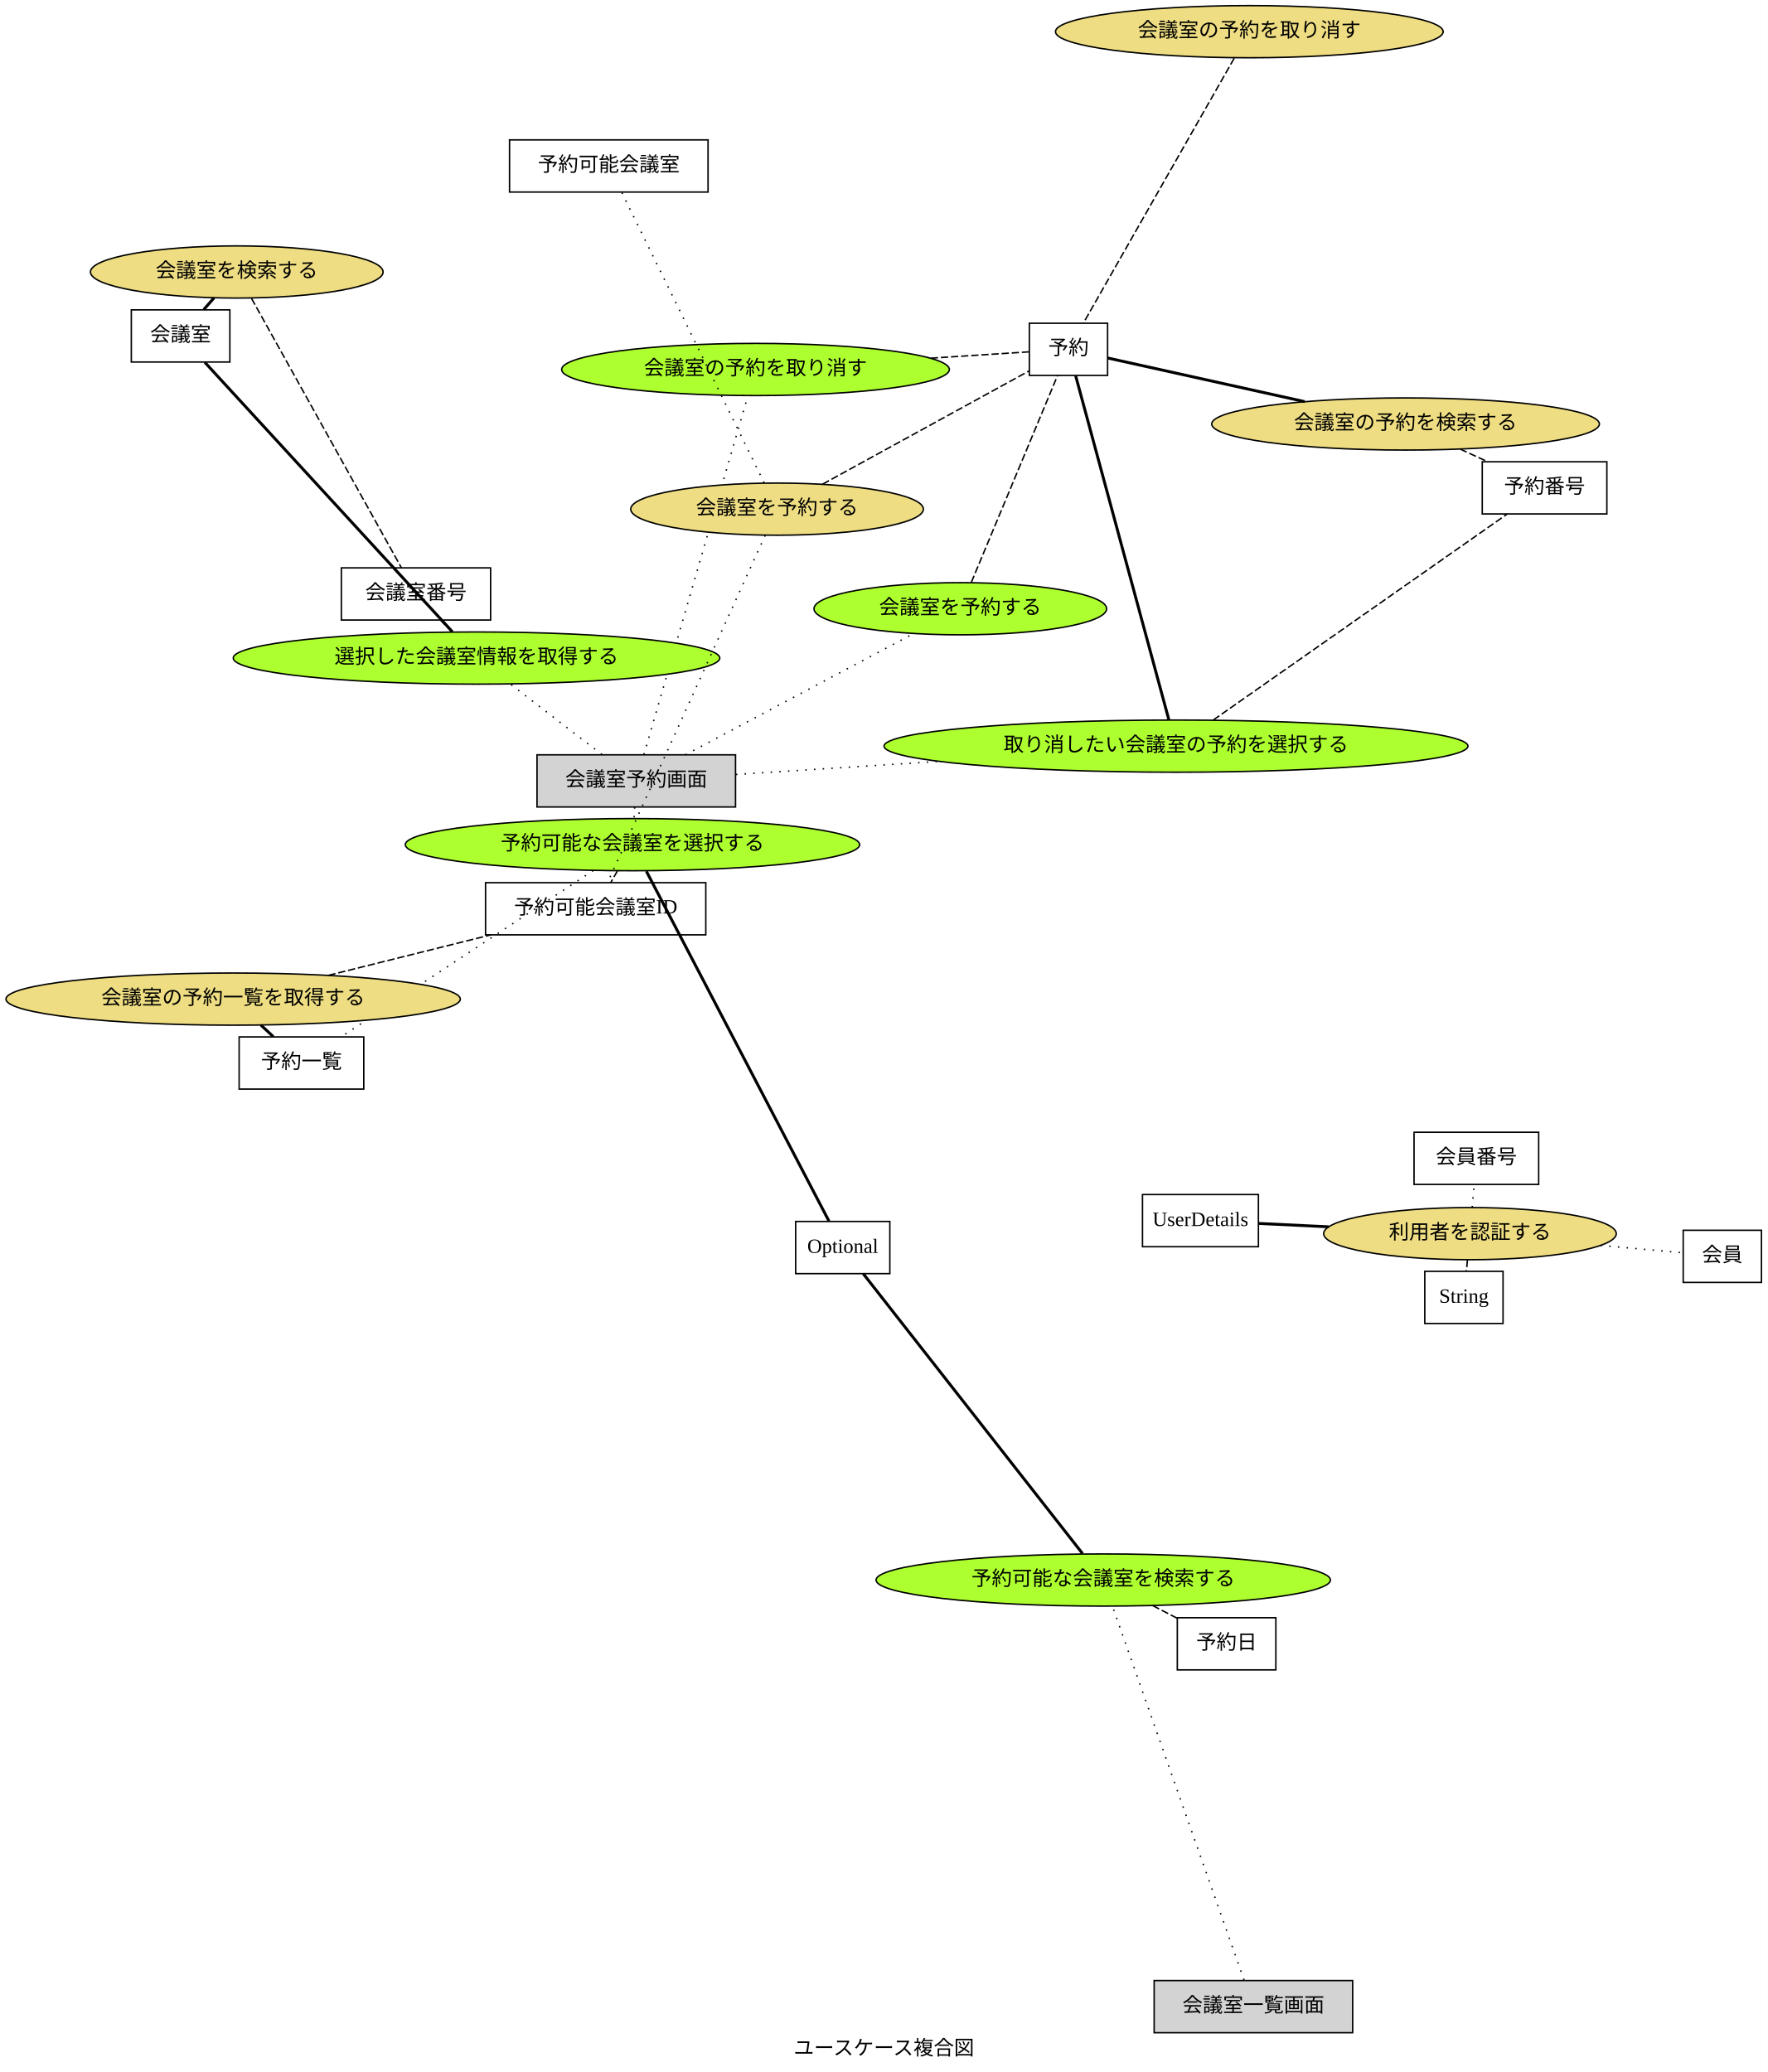
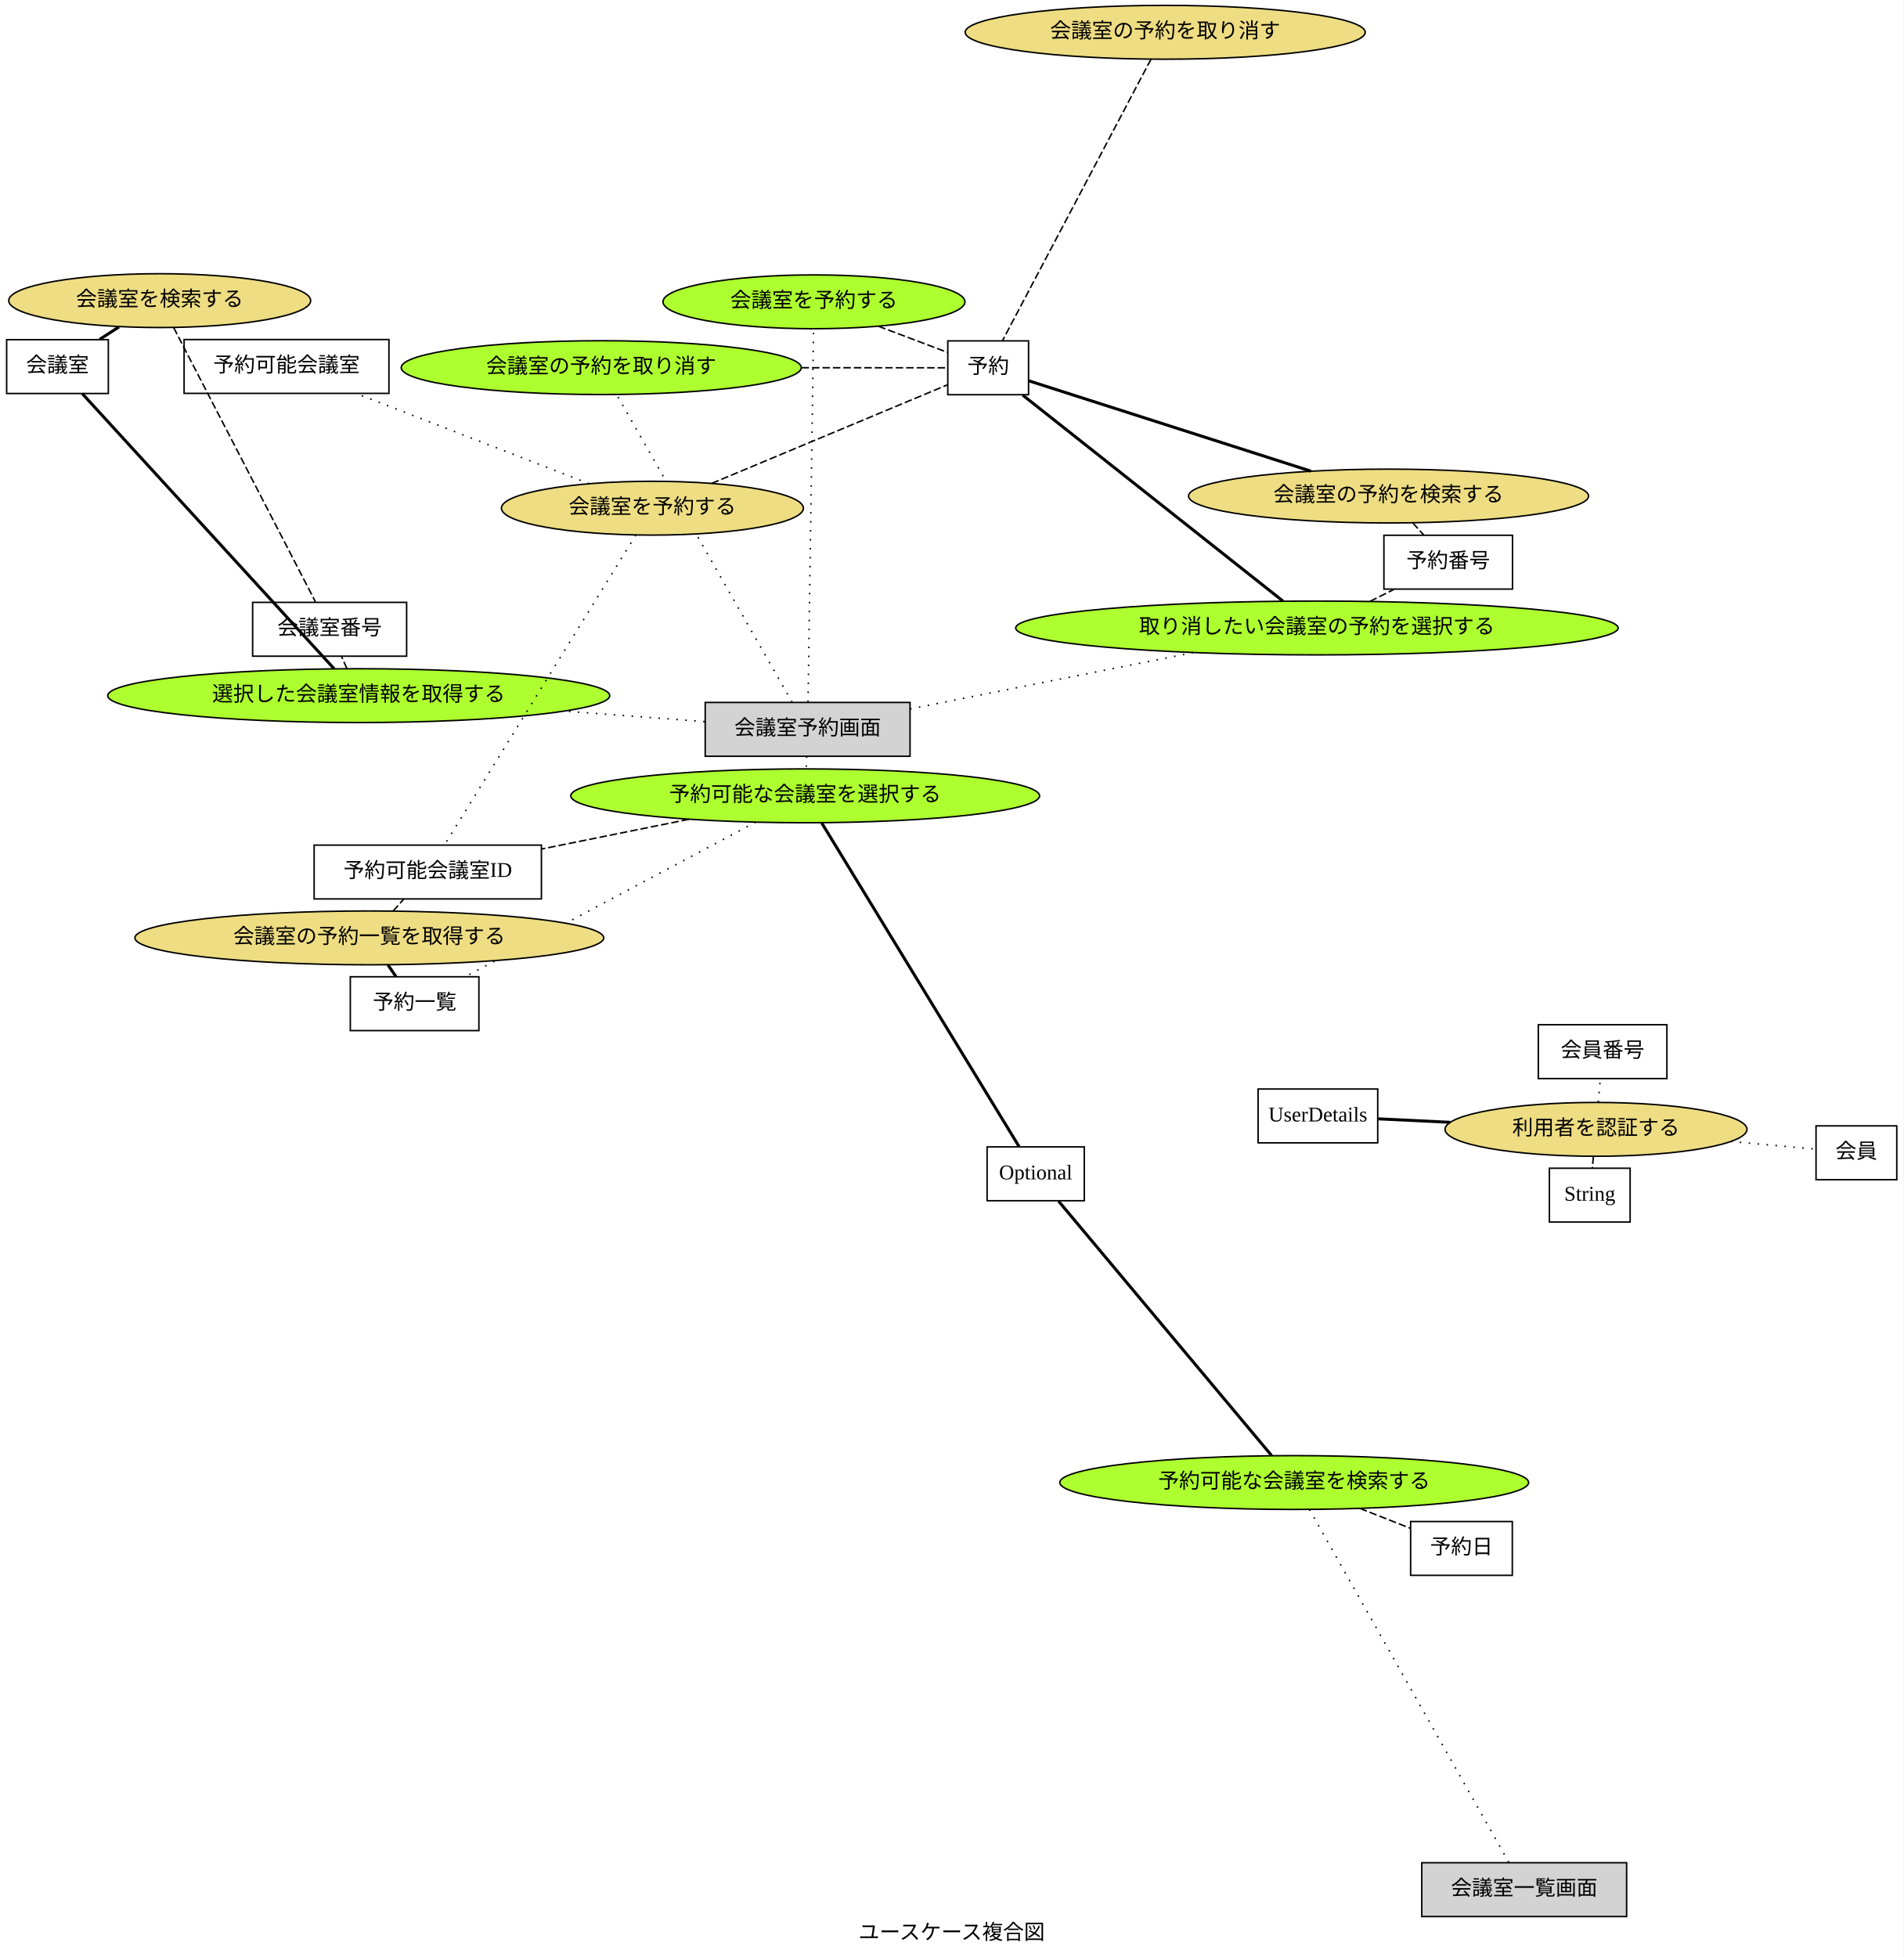
- <svg xmlns="http://www.w3.org/2000/svg" xmlns:xlink="http://www.w3.org/1999/xlink" width="1220pt" height="1430pt" viewBox="0.00 0.00 1220.00 1430.00">
-   <g id="graph0" class="graph" transform="scale(1 1) rotate(0) translate(4 1403)">
-     <polygon fill="white" stroke="transparent" points="-4,27 -4,-1403 1216,-1403 1216,27 -4,27" />
-     <text text-anchor="middle" x="606" y="15.2" font-family="Times New Roman,serif" font-size="14.00">ユースケース複合図
+ <svg xmlns="http://www.w3.org/2000/svg" xmlns:xlink="http://www.w3.org/1999/xlink" width="1273pt" height="1309pt" viewBox="0.00 0.00 1273.00 1309.00">
+   <g id="graph0" class="graph" transform="scale(1 1) rotate(0) translate(4 1282)">
+     <polygon fill="white" stroke="transparent" points="-4,27 -4,-1282 1269,-1282 1269,27 -4,27" />
+     <text text-anchor="middle" x="632.5" y="15.2" font-family="Times New Roman,serif" font-size="14.00">ユースケース複合図
        </text>
    <g id="node1" class="node">
      <g id="a_node1">
        <a xlink:href="https://github.com/k2works/application_programing_excercise_2022/tree/take13/src/main/java/mrs/application/scenario/MeetingRoomReservationScenario.java" xlink:title="MeetingRoomReservationScenario.cancel(Reservation)">
-           <ellipse fill="greenyellow" stroke="black" cx="517.37" cy="-1148" rx="133.78" ry="18" />
-           <text text-anchor="middle" x="517.37" y="-1144.3" font-family="Times New Roman,serif" font-size="14.00">会議室の予約を取り消す
+           <ellipse fill="greenyellow" stroke="black" cx="398.11" cy="-1036.1" rx="133.78" ry="18" />
+           <text text-anchor="middle" x="398.11" y="-1032.4" font-family="Times New Roman,serif" font-size="14.00">会議室の予約を取り消す
                    </text>
        </a>
      </g>
    </g>
    <g id="node2" class="node">
      <g id="a_node2">
        <a xlink:title="Reservation">
-           <polygon fill="none" stroke="black" points="760.34,-1179.92 706.34,-1179.92 706.34,-1143.92 760.34,-1143.92 760.34,-1179.92" />
-           <text text-anchor="middle" x="733.34" y="-1158.22" font-family="Times New Roman,serif" font-size="14.00">予約
+           <polygon fill="none" stroke="black" points="683.89,-1053.99 629.89,-1053.99 629.89,-1017.99 683.89,-1017.99 683.89,-1053.99" />
+           <text text-anchor="middle" x="656.89" y="-1032.29" font-family="Times New Roman,serif" font-size="14.00">予約
                    </text>
        </a>
      </g>
    </g>
    <g id="edge1" class="edge">
-       <path fill="none" stroke="black" stroke-dasharray="5,2" d="M638.3,-1155.8C663.75,-1157.44 688.22,-1159.01 705.96,-1160.16" />
+       <path fill="none" stroke="black" stroke-dasharray="5,2" d="M532.05,-1036.04C569.05,-1036.03 605.55,-1036.01 629.43,-1036" />
    </g>
    <g id="node7" class="node">
      <g id="a_node7">
        <a xlink:href="https://github.com/k2works/application_programing_excercise_2022/tree/take13/src/main/java/mrs/application/scenario/MeetingRoomReservationScenario.java" xlink:title="MeetingRoomReservationScenario.findOne(ReservationId)">
-           <ellipse fill="greenyellow" stroke="black" cx="807.54" cy="-888.06" rx="201.46" ry="18" />
-           <text text-anchor="middle" x="807.54" y="-884.36" font-family="Times New Roman,serif" font-size="14.00">取り消したい会議室の予約を選択する
+           <ellipse fill="greenyellow" stroke="black" cx="876.76" cy="-861.96" rx="201.46" ry="18" />
+           <text text-anchor="middle" x="876.76" y="-858.26" font-family="Times New Roman,serif" font-size="14.00">取り消したい会議室の予約を選択する
                    </text>
        </a>
      </g>
    </g>
    <g id="edge6" class="edge">
-       <path fill="none" stroke="black" stroke-width="2" d="M738.33,-1143.53C751.84,-1093.64 789.09,-956.17 802.58,-906.37" />
+       <path fill="none" stroke="black" stroke-width="2" d="M680,-1017.7C722.34,-984.18 811.85,-913.34 853.96,-880.01" />
    </g>
    <g id="node15" class="node">
      <g id="a_node15">
        <a xlink:href="https://github.com/k2works/application_programing_excercise_2022/tree/take13/src/main/java/mrs/application/service/reservation/ReservationService.java" xlink:title="ReservationService.findOne(ReservationId)">
-           <ellipse fill="#eedd82" stroke="black" cx="965.95" cy="-1110.38" rx="133.78" ry="18" />
-           <text text-anchor="middle" x="965.95" y="-1106.68" font-family="Times New Roman,serif" font-size="14.00">会議室の予約を検索する
+           <ellipse fill="#eedd82" stroke="black" cx="924.67" cy="-950.21" rx="133.78" ry="18" />
+           <text text-anchor="middle" x="924.67" y="-946.51" font-family="Times New Roman,serif" font-size="14.00">会議室の予約を検索する
                    </text>
        </a>
      </g>
    </g>
    <g id="edge16" class="edge">
-       <path fill="none" stroke="black" stroke-width="2" d="M760.48,-1155.91C793.56,-1148.58 850.68,-1135.92 896.32,-1125.81" />
+       <path fill="none" stroke="black" stroke-width="2" d="M684.04,-1027.29C728.18,-1013.15 816.25,-984.94 872.72,-966.85" />
    </g>
    <g id="node3" class="node">
      <g id="a_node3">
        <a xlink:title="ReservationsController">
-           <polygon fill="lightgray" stroke="black" points="503.58,-882.06 366.58,-882.06 366.58,-846.06 503.58,-846.06 503.58,-882.06" />
-           <text text-anchor="middle" x="435.08" y="-860.36" font-family="Times New Roman,serif" font-size="14.00">会議室予約画面
+           <polygon fill="lightgray" stroke="black" points="604.64,-812.15 467.64,-812.15 467.64,-776.15 604.64,-776.15 604.64,-812.15" />
+           <text text-anchor="middle" x="536.14" y="-790.45" font-family="Times New Roman,serif" font-size="14.00">会議室予約画面
                    </text>
        </a>
      </g>
    </g>
    <g id="edge2" class="edge">
-       <path fill="none" stroke="black" stroke-dasharray="1,5" d="M440.35,-882.26C455.21,-933.54 497.33,-1078.86 512.14,-1129.96" />
+       <path fill="none" stroke="black" stroke-dasharray="1,5" d="M525.76,-812.33C500.12,-857.28 433.99,-973.21 408.42,-1018.03" />
    </g>
    <g id="node4" class="node">
      <g id="a_node4">
        <a xlink:href="https://github.com/k2works/application_programing_excercise_2022/tree/take13/src/main/java/mrs/application/scenario/MeetingRoomReservationScenario.java" xlink:title="MeetingRoomReservationScenario.findMeetingRoom(RoomId)">
-           <ellipse fill="greenyellow" stroke="black" cx="324.84" cy="-948.84" rx="167.87" ry="18" />
-           <text text-anchor="middle" x="324.84" y="-945.14" font-family="Times New Roman,serif" font-size="14.00">選択した会議室情報を取得する
+           <ellipse fill="greenyellow" stroke="black" cx="235.92" cy="-816.7" rx="167.87" ry="18" />
+           <text text-anchor="middle" x="235.92" y="-813" font-family="Times New Roman,serif" font-size="14.00">選択した会議室情報を取得する
                    </text>
        </a>
      </g>
    </g>
    <g id="edge5" class="edge">
-       <path fill="none" stroke="black" stroke-dasharray="1,5" d="M411.43,-882.25C392.7,-896.65 366.69,-916.66 348.07,-930.98" />
+       <path fill="none" stroke="black" stroke-dasharray="1,5" d="M467.26,-799.32C439.3,-801.42 405.97,-803.93 373.42,-806.37" />
    </g>
    <g id="edge8" class="edge">
-       <path fill="none" stroke="black" stroke-dasharray="1,5" d="M503.83,-868.49C543.34,-871.04 594.79,-874.35 644.08,-877.53" />
+       <path fill="none" stroke="black" stroke-dasharray="1,5" d="M604.66,-807.79C659.35,-818.67 736.15,-833.96 794.22,-845.52" />
    </g>
    <g id="node9" class="node">
      <g id="a_node9">
        <a xlink:href="https://github.com/k2works/application_programing_excercise_2022/tree/take13/src/main/java/mrs/application/scenario/MeetingRoomReservationScenario.java" xlink:title="MeetingRoomReservationScenario.findReservations(ReservableRoomId)">
-           <ellipse fill="greenyellow" stroke="black" cx="432.47" cy="-820.06" rx="156.77" ry="18" />
-           <text text-anchor="middle" x="432.47" y="-816.36" font-family="Times New Roman,serif" font-size="14.00">予約可能な会議室を選択する
+           <ellipse fill="greenyellow" stroke="black" cx="534.51" cy="-749.69" rx="156.77" ry="18" />
+           <text text-anchor="middle" x="534.51" y="-745.99" font-family="Times New Roman,serif" font-size="14.00">予約可能な会議室を選択する
                    </text>
        </a>
      </g>
    </g>
    <g id="edge12" class="edge">
-       <path fill="none" stroke="black" stroke-dasharray="1,5" d="M434,-845.91C433.85,-843.35 433.7,-840.72 433.54,-838.17" />
+       <path fill="none" stroke="black" stroke-dasharray="1,5" d="M535.48,-776.06C535.38,-773.37 535.28,-770.59 535.18,-767.9" />
    </g>
    <g id="node13" class="node">
      <g id="a_node13">
        <a xlink:href="https://github.com/k2works/application_programing_excercise_2022/tree/take13/src/main/java/mrs/application/scenario/MeetingRoomReservationScenario.java" xlink:title="MeetingRoomReservationScenario.reserve(Reservation)">
-           <ellipse fill="greenyellow" stroke="black" cx="658.7" cy="-982.87" rx="100.98" ry="18" />
-           <text text-anchor="middle" x="658.7" y="-979.17" font-family="Times New Roman,serif" font-size="14.00">会議室を予約する
+           <ellipse fill="greenyellow" stroke="black" cx="540.38" cy="-1080.12" rx="100.98" ry="18" />
+           <text text-anchor="middle" x="540.38" y="-1076.42" font-family="Times New Roman,serif" font-size="14.00">会議室を予約する
                    </text>
        </a>
      </g>
    </g>
    <g id="edge14" class="edge">
-       <path fill="none" stroke="black" stroke-dasharray="1,5" d="M469.04,-882.11C511.68,-904.76 584.31,-943.35 626.24,-965.62" />
+       <path fill="none" stroke="black" stroke-dasharray="1,5" d="M536.41,-812.47C537.18,-864.12 539.35,-1010.48 540.11,-1061.95" />
    </g>
    <g id="node6" class="node">
      <g id="a_node6">
        <a xlink:title="RoomId">
-           <polygon fill="none" stroke="black" points="334.56,-1011.08 231.56,-1011.08 231.56,-975.08 334.56,-975.08 334.56,-1011.08" />
-           <text text-anchor="middle" x="283.06" y="-989.38" font-family="Times New Roman,serif" font-size="14.00">会議室番号
+           <polygon fill="none" stroke="black" points="267.96,-879.09 164.96,-879.09 164.96,-843.09 267.96,-843.09 267.96,-879.09" />
+           <text text-anchor="middle" x="216.46" y="-857.39" font-family="Times New Roman,serif" font-size="14.00">会議室番号
                    </text>
        </a>
      </g>
    </g>
    <g id="edge4" class="edge">
-       <path fill="none" stroke="black" stroke-dasharray="5,2" d="M307.85,-966.84C305.32,-969.52 302.71,-972.28 300.17,-974.96" />
+       <path fill="none" stroke="black" stroke-dasharray="5,2" d="M228.01,-834.75C226.83,-837.44 225.61,-840.21 224.43,-842.9" />
    </g>
    <g id="node5" class="node">
      <g id="a_node5">
        <a xlink:title="MeetingRoom">
-           <polygon fill="none" stroke="black" points="154.62,-1189.15 86.62,-1189.15 86.62,-1153.15 154.62,-1153.15 154.62,-1189.15" />
-           <text text-anchor="middle" x="120.62" y="-1167.45" font-family="Times New Roman,serif" font-size="14.00">会議室
+           <polygon fill="none" stroke="black" points="68.45,-1054.8 0.45,-1054.8 0.45,-1018.8 68.45,-1018.8 68.45,-1054.8" />
+           <text text-anchor="middle" x="34.45" y="-1033.1" font-family="Times New Roman,serif" font-size="14.00">会議室
                    </text>
        </a>
      </g>
    </g>
    <g id="edge3" class="edge">
-       <path fill="none" stroke="black" stroke-width="2" d="M137.33,-1152.96C175.72,-1111.17 269.85,-1008.71 308.19,-966.97" />
+       <path fill="none" stroke="black" stroke-width="2" d="M50.94,-1018.79C88.81,-977.41 181.67,-875.97 219.49,-834.65" />
    </g>
    <g id="node19" class="node">
      <g id="a_node19">
        <a xlink:href="https://github.com/k2works/application_programing_excercise_2022/tree/take13/src/main/java/mrs/application/service/room/RoomService.java" xlink:title="RoomService.findMeetingRoom(RoomId)">
-           <ellipse fill="#eedd82" stroke="black" cx="159.41" cy="-1215.29" rx="100.98" ry="18" />
-           <text text-anchor="middle" x="159.41" y="-1211.59" font-family="Times New Roman,serif" font-size="14.00">会議室を検索する
+           <ellipse fill="#eedd82" stroke="black" cx="102.81" cy="-1080.92" rx="100.98" ry="18" />
+           <text text-anchor="middle" x="102.81" y="-1077.22" font-family="Times New Roman,serif" font-size="14.00">会議室を検索する
                    </text>
        </a>
      </g>
    </g>
    <g id="edge23" class="edge">
-       <path fill="none" stroke="black" stroke-width="2" d="M136.62,-1189.36C138.96,-1192.02 141.36,-1194.76 143.69,-1197.41" />
+       <path fill="none" stroke="black" stroke-width="2" d="M62.65,-1055C66.92,-1057.75 71.31,-1060.59 75.56,-1063.33" />
    </g>
    <g id="node8" class="node">
      <g id="a_node8">
        <a xlink:title="ReservationId">
-           <polygon fill="none" stroke="black" points="1104.88,-1084.3 1018.88,-1084.3 1018.88,-1048.3 1104.88,-1048.3 1104.88,-1084.3" />
-           <text text-anchor="middle" x="1061.88" y="-1062.6" font-family="Times New Roman,serif" font-size="14.00">予約番号
+           <polygon fill="none" stroke="black" points="1007.56,-923.97 921.56,-923.97 921.56,-887.97 1007.56,-887.97 1007.56,-923.97" />
+           <text text-anchor="middle" x="964.56" y="-902.27" font-family="Times New Roman,serif" font-size="14.00">予約番号
                    </text>
        </a>
      </g>
    </g>
    <g id="edge7" class="edge">
-       <path fill="none" stroke="black" stroke-dasharray="5,2" d="M833.33,-906.13C882.08,-940.29 987.23,-1013.98 1036.03,-1048.18" />
+       <path fill="none" stroke="black" stroke-dasharray="5,2" d="M912.22,-879.73C917.55,-882.4 923.05,-885.16 928.4,-887.84" />
    </g>
    <g id="node11" class="node">
      <g id="a_node11">
        <a xlink:title="ReservableRoomId">
-           <polygon fill="none" stroke="black" points="483.07,-793.81 331.07,-793.81 331.07,-757.81 483.07,-757.81 483.07,-793.81" />
-           <text text-anchor="middle" x="407.07" y="-772.11" font-family="Times New Roman,serif" font-size="14.00">予約可能会議室ID
+           <polygon fill="none" stroke="black" points="358.09,-716.72 206.09,-716.72 206.09,-680.72 358.09,-680.72 358.09,-716.72" />
+           <text text-anchor="middle" x="282.09" y="-695.02" font-family="Times New Roman,serif" font-size="14.00">予約可能会議室ID
                    </text>
        </a>
      </g>
    </g>
    <g id="edge10" class="edge">
-       <path fill="none" stroke="black" stroke-dasharray="5,2" d="M422.14,-802.06C420.6,-799.38 419.02,-796.62 417.48,-793.93" />
+       <path fill="none" stroke="black" stroke-dasharray="5,2" d="M456.72,-733.98C425.43,-727.66 389.46,-720.4 358.33,-714.12" />
    </g>
    <g id="node12" class="node">
      <g id="a_node12">
        <a xlink:title="ReservationList">
-           <polygon fill="none" stroke="black" points="247.03,-687.36 161.03,-687.36 161.03,-651.36 247.03,-651.36 247.03,-687.36" />
-           <text text-anchor="middle" x="204.03" y="-665.66" font-family="Times New Roman,serif" font-size="14.00">予約一覧
+           <polygon fill="none" stroke="black" points="316.29,-628.66 230.29,-628.66 230.29,-592.66 316.29,-592.66 316.29,-628.66" />
+           <text text-anchor="middle" x="273.29" y="-606.96" font-family="Times New Roman,serif" font-size="14.00">予約一覧
                    </text>
        </a>
      </g>
    </g>
    <g id="edge11" class="edge">
-       <path fill="none" stroke="black" stroke-dasharray="1,5" d="M405.37,-802.18C361.52,-773.25 275.5,-716.51 231.45,-687.45" />
+       <path fill="none" stroke="black" stroke-dasharray="1,5" d="M501.43,-732.08C451.59,-705.55 357.75,-655.61 307.35,-628.78" />
    </g>
    <g id="node10" class="node">
      <g id="a_node10">
        <a xlink:title="Optional">
-           <polygon fill="none" stroke="black" points="610.07,-560 545.07,-560 545.07,-524 610.07,-524 610.07,-560" />
-           <text text-anchor="middle" x="577.57" y="-538.3" font-family="Times New Roman,serif" font-size="14.00">Optional
+           <polygon fill="none" stroke="black" points="721.17,-514.86 656.17,-514.86 656.17,-478.86 721.17,-478.86 721.17,-514.86" />
+           <text text-anchor="middle" x="688.67" y="-493.16" font-family="Times New Roman,serif" font-size="14.00">Optional
                    </text>
        </a>
      </g>
    </g>
    <g id="edge9" class="edge">
-       <path fill="none" stroke="black" stroke-width="2" d="M568.05,-560.24C541.76,-610.62 468.36,-751.28 442.03,-801.74" />
+       <path fill="none" stroke="black" stroke-width="2" d="M677.58,-515.04C649.14,-561.69 573.83,-685.2 545.5,-731.67" />
    </g>
    <g id="node20" class="node">
      <g id="a_node20">
        <a xlink:href="https://github.com/k2works/application_programing_excercise_2022/tree/take13/src/main/java/mrs/application/service/room/RoomService.java" xlink:title="RoomService.findReservableRooms(ReservedDate)">
-           <ellipse fill="greenyellow" stroke="black" cx="757.34" cy="-312.54" rx="156.77" ry="18" />
-           <text text-anchor="middle" x="757.34" y="-308.84" font-family="Times New Roman,serif" font-size="14.00">予約可能な会議室を検索する
+           <ellipse fill="greenyellow" stroke="black" cx="861.57" cy="-290.36" rx="156.77" ry="18" />
+           <text text-anchor="middle" x="861.57" y="-286.66" font-family="Times New Roman,serif" font-size="14.00">予約可能な会議室を検索する
                    </text>
        </a>
      </g>
    </g>
    <g id="edge25" class="edge">
-       <path fill="none" stroke="black" stroke-width="2" d="M591.67,-523.99C625.2,-481.2 709.34,-373.8 743.05,-330.78" />
+       <path fill="none" stroke="black" stroke-width="2" d="M704.01,-478.53C736.91,-439.25 813.87,-347.33 846.51,-308.34" />
    </g>
    <g id="node16" class="node">
      <g id="a_node16">
        <a xlink:href="https://github.com/k2works/application_programing_excercise_2022/tree/take13/src/main/java/mrs/application/service/reservation/ReservationService.java" xlink:title="ReservationService.findReservations(ReservableRoomId)">
-           <ellipse fill="#eedd82" stroke="black" cx="156.89" cy="-713.47" rx="156.77" ry="18" />
-           <text text-anchor="middle" x="156.89" y="-709.77" font-family="Times New Roman,serif" font-size="14.00">会議室の予約一覧を取得する
+           <ellipse fill="#eedd82" stroke="black" cx="243.01" cy="-654.67" rx="156.77" ry="18" />
+           <text text-anchor="middle" x="243.01" y="-650.97" font-family="Times New Roman,serif" font-size="14.00">会議室の予約一覧を取得する
                    </text>
        </a>
      </g>
    </g>
    <g id="edge18" class="edge">
-       <path fill="none" stroke="black" stroke-width="2" d="M184.58,-687.56C181.74,-690.21 178.82,-692.95 175.98,-695.6" />
+       <path fill="none" stroke="black" stroke-width="2" d="M260.8,-628.81C259.04,-631.37 257.23,-634 255.47,-636.56" />
    </g>
    <g id="edge13" class="edge">
-       <path fill="none" stroke="black" stroke-dasharray="5,2" d="M666.27,-1001.02C680.57,-1035.34 711.43,-1109.36 725.76,-1143.72" />
+       <path fill="none" stroke="black" stroke-dasharray="5,2" d="M583.43,-1063.81C598.86,-1057.97 615.82,-1051.55 629.55,-1046.35" />
    </g>
    <g id="node14" class="node">
      <g id="a_node14">
        <a xlink:href="https://github.com/k2works/application_programing_excercise_2022/tree/take13/src/main/java/mrs/application/service/reservation/ReservationService.java" xlink:title="ReservationService.cancel(Reservation)">
-           <ellipse fill="#eedd82" stroke="black" cx="858.15" cy="-1381.14" rx="133.78" ry="18" />
-           <text text-anchor="middle" x="858.15" y="-1377.44" font-family="Times New Roman,serif" font-size="14.00">会議室の予約を取り消す
+           <ellipse fill="#eedd82" stroke="black" cx="775.29" cy="-1260.4" rx="133.78" ry="18" />
+           <text text-anchor="middle" x="775.29" y="-1256.7" font-family="Times New Roman,serif" font-size="14.00">会議室の予約を取り消す
                    </text>
        </a>
      </g>
    </g>
    <g id="edge15" class="edge">
-       <path fill="none" stroke="black" stroke-dasharray="5,2" d="M847.72,-1362.83C824.17,-1321.46 767.09,-1221.2 743.65,-1180.03" />
+       <path fill="none" stroke="black" stroke-dasharray="5,2" d="M765.8,-1242.42C743.63,-1200.4 688.64,-1096.17 666.42,-1054.06" />
    </g>
    <g id="edge17" class="edge">
-       <path fill="none" stroke="black" stroke-dasharray="5,2" d="M1003.59,-1093.08C1009.79,-1090.24 1016.22,-1087.28 1022.46,-1084.41" />
+       <path fill="none" stroke="black" stroke-dasharray="5,2" d="M940.89,-932.22C943.31,-929.54 945.8,-926.77 948.22,-924.09" />
    </g>
    <g id="edge19" class="edge">
-       <path fill="none" stroke="black" stroke-dasharray="5,2" d="M222.62,-729.85C257.08,-738.44 299.36,-748.97 334.74,-757.79" />
+       <path fill="none" stroke="black" stroke-dasharray="5,2" d="M258.9,-672.59C261.27,-675.26 263.71,-678.01 266.08,-680.68" />
    </g>
    <g id="node17" class="node">
      <g id="a_node17">
        <a xlink:href="https://github.com/k2works/application_programing_excercise_2022/tree/take13/src/main/java/mrs/application/service/reservation/ReservationService.java" xlink:title="ReservationService.reserve(Reservation)">
-           <ellipse fill="#eedd82" stroke="black" cx="532.24" cy="-1051.62" rx="100.98" ry="18" />
-           <text text-anchor="middle" x="532.24" y="-1047.92" font-family="Times New Roman,serif" font-size="14.00">会議室を予約する
+           <ellipse fill="#eedd82" stroke="black" cx="432.34" cy="-942.08" rx="100.98" ry="18" />
+           <text text-anchor="middle" x="432.34" y="-938.38" font-family="Times New Roman,serif" font-size="14.00">会議室を予約する
                    </text>
        </a>
      </g>
    </g>
    <g id="edge20" class="edge">
-       <path fill="none" stroke="black" stroke-dasharray="5,2" d="M563.67,-1068.86C602.88,-1090.37 669.29,-1126.79 706.33,-1147.1" />
+       <path fill="none" stroke="black" stroke-dasharray="5,2" d="M471.97,-958.66C517.29,-977.61 590.3,-1008.15 629.66,-1024.6" />
    </g>
    <g id="edge21" class="edge">
-       <path fill="none" stroke="black" stroke-dasharray="1,5" d="M524.03,-1033.53C501.35,-983.55 438.03,-844.03 415.31,-793.97" />
+       <path fill="none" stroke="black" stroke-dasharray="1,5" d="M421.29,-924.19C393.58,-879.29 321.31,-762.25 293.36,-716.98" />
    </g>
    <g id="node18" class="node">
      <g id="a_node18">
        <a xlink:title="ReservableRoom">
-           <polygon fill="none" stroke="black" points="484.62,-1306.46 347.62,-1306.46 347.62,-1270.46 484.62,-1270.46 484.62,-1306.46" />
-           <text text-anchor="middle" x="416.12" y="-1284.76" font-family="Times New Roman,serif" font-size="14.00">予約可能会議室
+           <polygon fill="none" stroke="black" points="256.12,-1054.88 119.12,-1054.88 119.12,-1018.88 256.12,-1018.88 256.12,-1054.88" />
+           <text text-anchor="middle" x="187.62" y="-1033.18" font-family="Times New Roman,serif" font-size="14.00">予約可能会議室
                    </text>
        </a>
      </g>
    </g>
    <g id="edge22" class="edge">
-       <path fill="none" stroke="black" stroke-dasharray="1,5" d="M523.32,-1069.81C501.71,-1113.9 446.71,-1226.06 425.07,-1270.21" />
+       <path fill="none" stroke="black" stroke-dasharray="1,5" d="M389.99,-958.49C346.63,-975.29 279.38,-1001.33 234.45,-1018.73" />
    </g>
    <g id="edge24" class="edge">
-       <path fill="none" stroke="black" stroke-dasharray="5,2" d="M169.53,-1197.11C192.77,-1155.34 249.76,-1052.92 272.97,-1011.21" />
+       <path fill="none" stroke="black" stroke-dasharray="5,2" d="M112.11,-1062.93C133.43,-1021.71 185.6,-920.79 207.04,-879.32" />
    </g>
    <g id="node21" class="node">
      <g id="a_node21">
        <a xlink:title="ReservedDate">
-           <polygon fill="none" stroke="black" points="876.45,-286.52 808.45,-286.52 808.45,-250.52 876.45,-250.52 876.45,-286.52" />
-           <text text-anchor="middle" x="842.45" y="-264.82" font-family="Times New Roman,serif" font-size="14.00">予約日
+           <polygon fill="none" stroke="black" points="1007.43,-264.29 939.43,-264.29 939.43,-228.29 1007.43,-228.29 1007.43,-264.29" />
+           <text text-anchor="middle" x="973.43" y="-242.59" font-family="Times New Roman,serif" font-size="14.00">予約日
                    </text>
        </a>
      </g>
    </g>
    <g id="edge26" class="edge">
-       <path fill="none" stroke="black" stroke-dasharray="5,2" d="M791.47,-294.89C797.02,-292.02 802.76,-289.05 808.31,-286.18" />
+       <path fill="none" stroke="black" stroke-dasharray="5,2" d="M905.46,-273.07C916.72,-268.63 928.67,-263.93 939.35,-259.72" />
    </g>
    <g id="node22" class="node">
      <g id="a_node22">
        <a xlink:title="RoomsController">
-           <polygon fill="lightgray" stroke="black" points="929.46,-36.11 792.46,-36.11 792.46,-0.11 929.46,-0.11 929.46,-36.11" />
-           <text text-anchor="middle" x="860.96" y="-14.41" font-family="Times New Roman,serif" font-size="14.00">会議室一覧画面
+           <polygon fill="lightgray" stroke="black" points="1083.89,-36.06 946.89,-36.06 946.89,-0.06 1083.89,-0.06 1083.89,-36.06" />
+           <text text-anchor="middle" x="1015.39" y="-14.36" font-family="Times New Roman,serif" font-size="14.00">会議室一覧画面
                    </text>
        </a>
      </g>
    </g>
    <g id="edge27" class="edge">
-       <path fill="none" stroke="black" stroke-dasharray="1,5" d="M854.48,-36.52C835.83,-89.53 782.17,-241.98 763.68,-294.5" />
+       <path fill="none" stroke="black" stroke-dasharray="1,5" d="M1005.06,-36.35C977.03,-85.95 899.83,-222.63 871.86,-272.15" />
    </g>
    <g id="node23" class="node">
      <g id="a_node23">
        <a xlink:href="https://github.com/k2works/application_programing_excercise_2022/tree/take13/src/main/java/mrs/application/service/user/UserService.java" xlink:title="UserService.loadUserByUsername(String)">
-           <ellipse fill="#eedd82" stroke="black" cx="1010.41" cy="-551.6" rx="100.98" ry="18" />
-           <text text-anchor="middle" x="1010.41" y="-547.9" font-family="Times New Roman,serif" font-size="14.00">利用者を認証する
+           <ellipse fill="#eedd82" stroke="black" cx="1063.41" cy="-526.6" rx="100.98" ry="18" />
+           <text text-anchor="middle" x="1063.41" y="-522.9" font-family="Times New Roman,serif" font-size="14.00">利用者を認証する
                    </text>
        </a>
      </g>
    </g>
    <g id="node25" class="node">
      <g id="a_node25">
        <a xlink:title="String">
-           <polygon fill="none" stroke="black" points="1033.23,-525.59 979.23,-525.59 979.23,-489.59 1033.23,-489.59 1033.23,-525.59" />
-           <text text-anchor="middle" x="1006.23" y="-503.89" font-family="Times New Roman,serif" font-size="14.00">String
+           <polygon fill="none" stroke="black" points="1086.23,-500.59 1032.23,-500.59 1032.23,-464.59 1086.23,-464.59 1086.23,-500.59" />
+           <text text-anchor="middle" x="1059.23" y="-478.89" font-family="Times New Roman,serif" font-size="14.00">String
                    </text>
        </a>
      </g>
    </g>
    <g id="edge29" class="edge">
-       <path fill="none" stroke="black" stroke-dasharray="5,2" d="M1008.68,-533.44C1008.44,-530.89 1008.19,-528.26 1007.95,-525.7" />
+       <path fill="none" stroke="black" stroke-dasharray="5,2" d="M1061.68,-508.44C1061.44,-505.89 1061.19,-503.26 1060.95,-500.7" />
    </g>
    <g id="node26" class="node">
      <g id="a_node26">
        <a xlink:title="UserId">
-           <polygon fill="none" stroke="black" points="1057.82,-621.57 971.82,-621.57 971.82,-585.57 1057.82,-585.57 1057.82,-621.57" />
-           <text text-anchor="middle" x="1014.82" y="-599.87" font-family="Times New Roman,serif" font-size="14.00">会員番号
+           <polygon fill="none" stroke="black" points="1110.82,-596.57 1024.82,-596.57 1024.82,-560.57 1110.82,-560.57 1110.82,-596.57" />
+           <text text-anchor="middle" x="1067.82" y="-574.87" font-family="Times New Roman,serif" font-size="14.00">会員番号
                    </text>
        </a>
      </g>
    </g>
    <g id="edge30" class="edge">
-       <path fill="none" stroke="black" stroke-dasharray="1,5" d="M1011.95,-569.78C1012.38,-574.81 1012.84,-580.28 1013.27,-585.32" />
+       <path fill="none" stroke="black" stroke-dasharray="1,5" d="M1064.95,-544.78C1065.38,-549.81 1065.84,-555.28 1066.27,-560.32" />
    </g>
    <g id="node27" class="node">
      <g id="a_node27">
        <a xlink:title="User">
-           <polygon fill="none" stroke="black" points="1211.56,-553.92 1157.56,-553.92 1157.56,-517.92 1211.56,-517.92 1211.56,-553.92" />
-           <text text-anchor="middle" x="1184.56" y="-532.22" font-family="Times New Roman,serif" font-size="14.00">会員
+           <polygon fill="none" stroke="black" points="1264.56,-528.92 1210.56,-528.92 1210.56,-492.92 1264.56,-492.92 1264.56,-528.92" />
+           <text text-anchor="middle" x="1237.56" y="-507.22" font-family="Times New Roman,serif" font-size="14.00">会員
                    </text>
        </a>
      </g>
    </g>
    <g id="edge31" class="edge">
-       <path fill="none" stroke="black" stroke-dasharray="1,5" d="M1100.55,-543.48C1121.3,-541.62 1141.81,-539.77 1157.38,-538.37" />
+       <path fill="none" stroke="black" stroke-dasharray="1,5" d="M1153.55,-518.48C1174.3,-516.62 1194.81,-514.77 1210.38,-513.37" />
    </g>
    <g id="node24" class="node">
      <g id="a_node24">
        <a xlink:title="UserDetails">
-           <polygon fill="none" stroke="black" points="864.42,-578.58 784.42,-578.58 784.42,-542.58 864.42,-542.58 864.42,-578.58" />
-           <text text-anchor="middle" x="824.42" y="-556.88" font-family="Times New Roman,serif" font-size="14.00">UserDetails
+           <polygon fill="none" stroke="black" points="917.42,-553.58 837.42,-553.58 837.42,-517.58 917.42,-517.58 917.42,-553.58" />
+           <text text-anchor="middle" x="877.42" y="-531.88" font-family="Times New Roman,serif" font-size="14.00">UserDetails
                    </text>
        </a>
      </g>
    </g>
    <g id="edge28" class="edge">
-       <path fill="none" stroke="black" stroke-width="2" d="M864.78,-558.63C879.09,-557.94 895.89,-557.13 912.89,-556.31" />
+       <path fill="none" stroke="black" stroke-width="2" d="M917.78,-533.63C932.09,-532.94 948.89,-532.13 965.89,-531.31" />
    </g>
  </g>
</svg>
